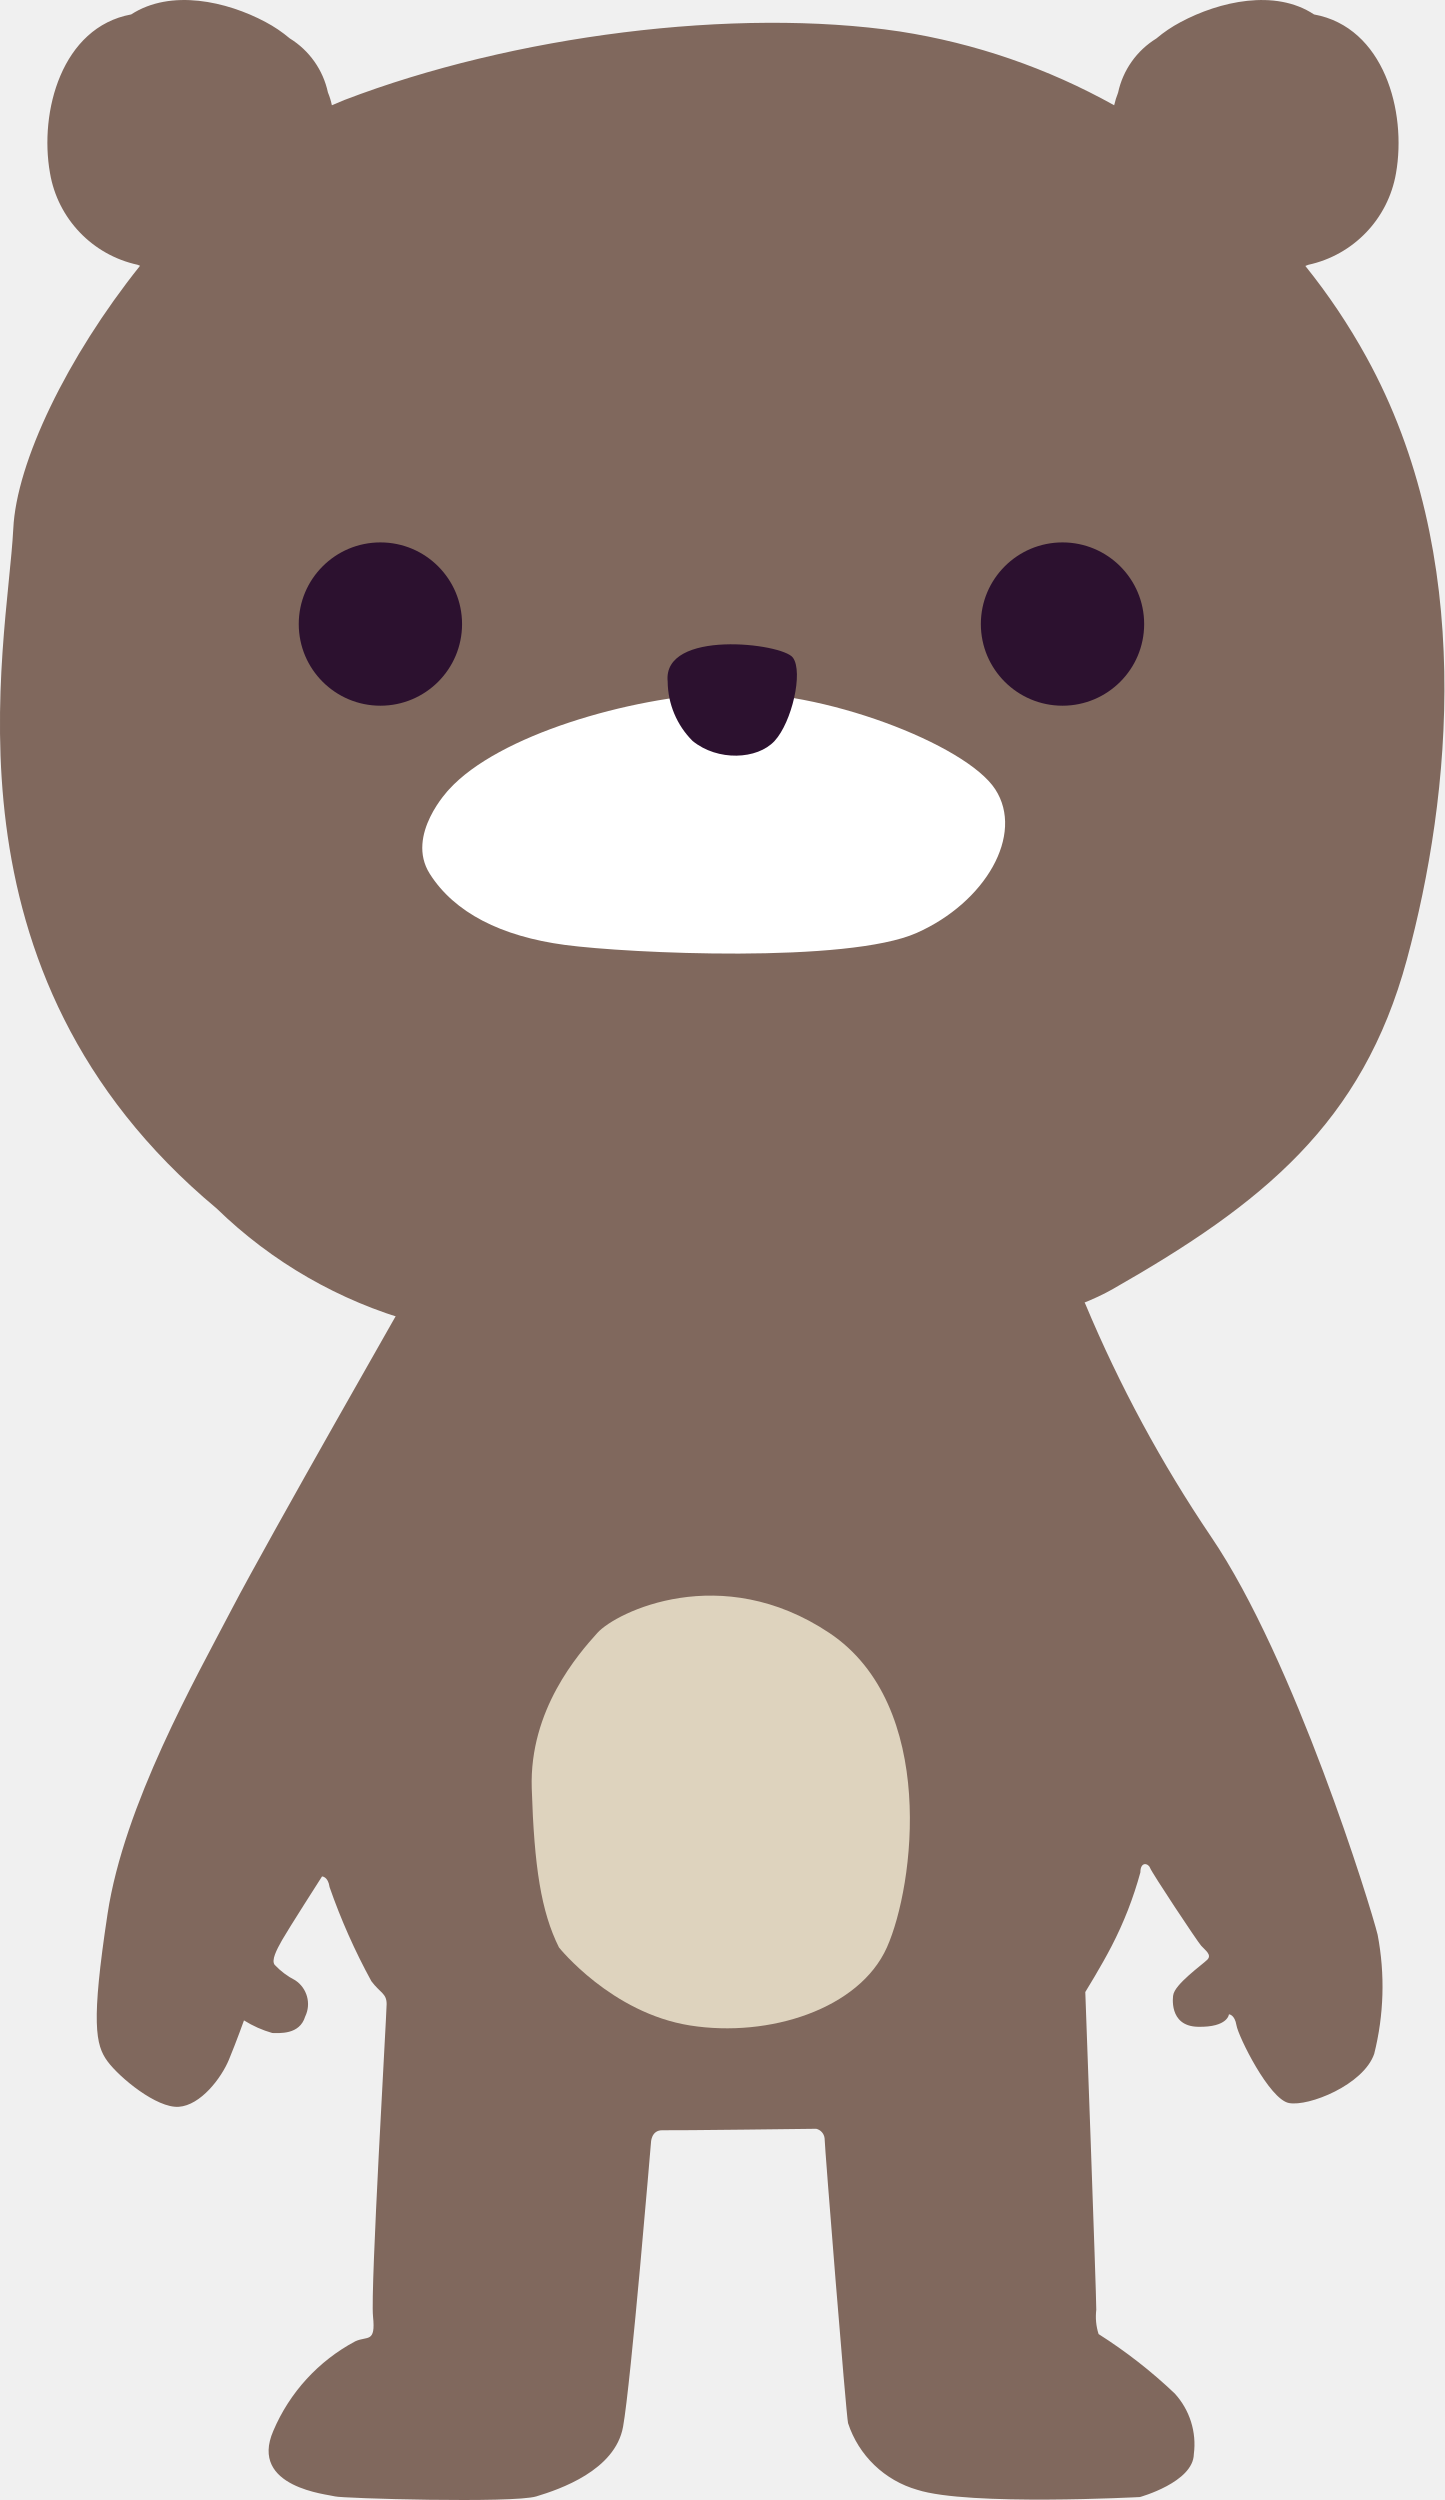
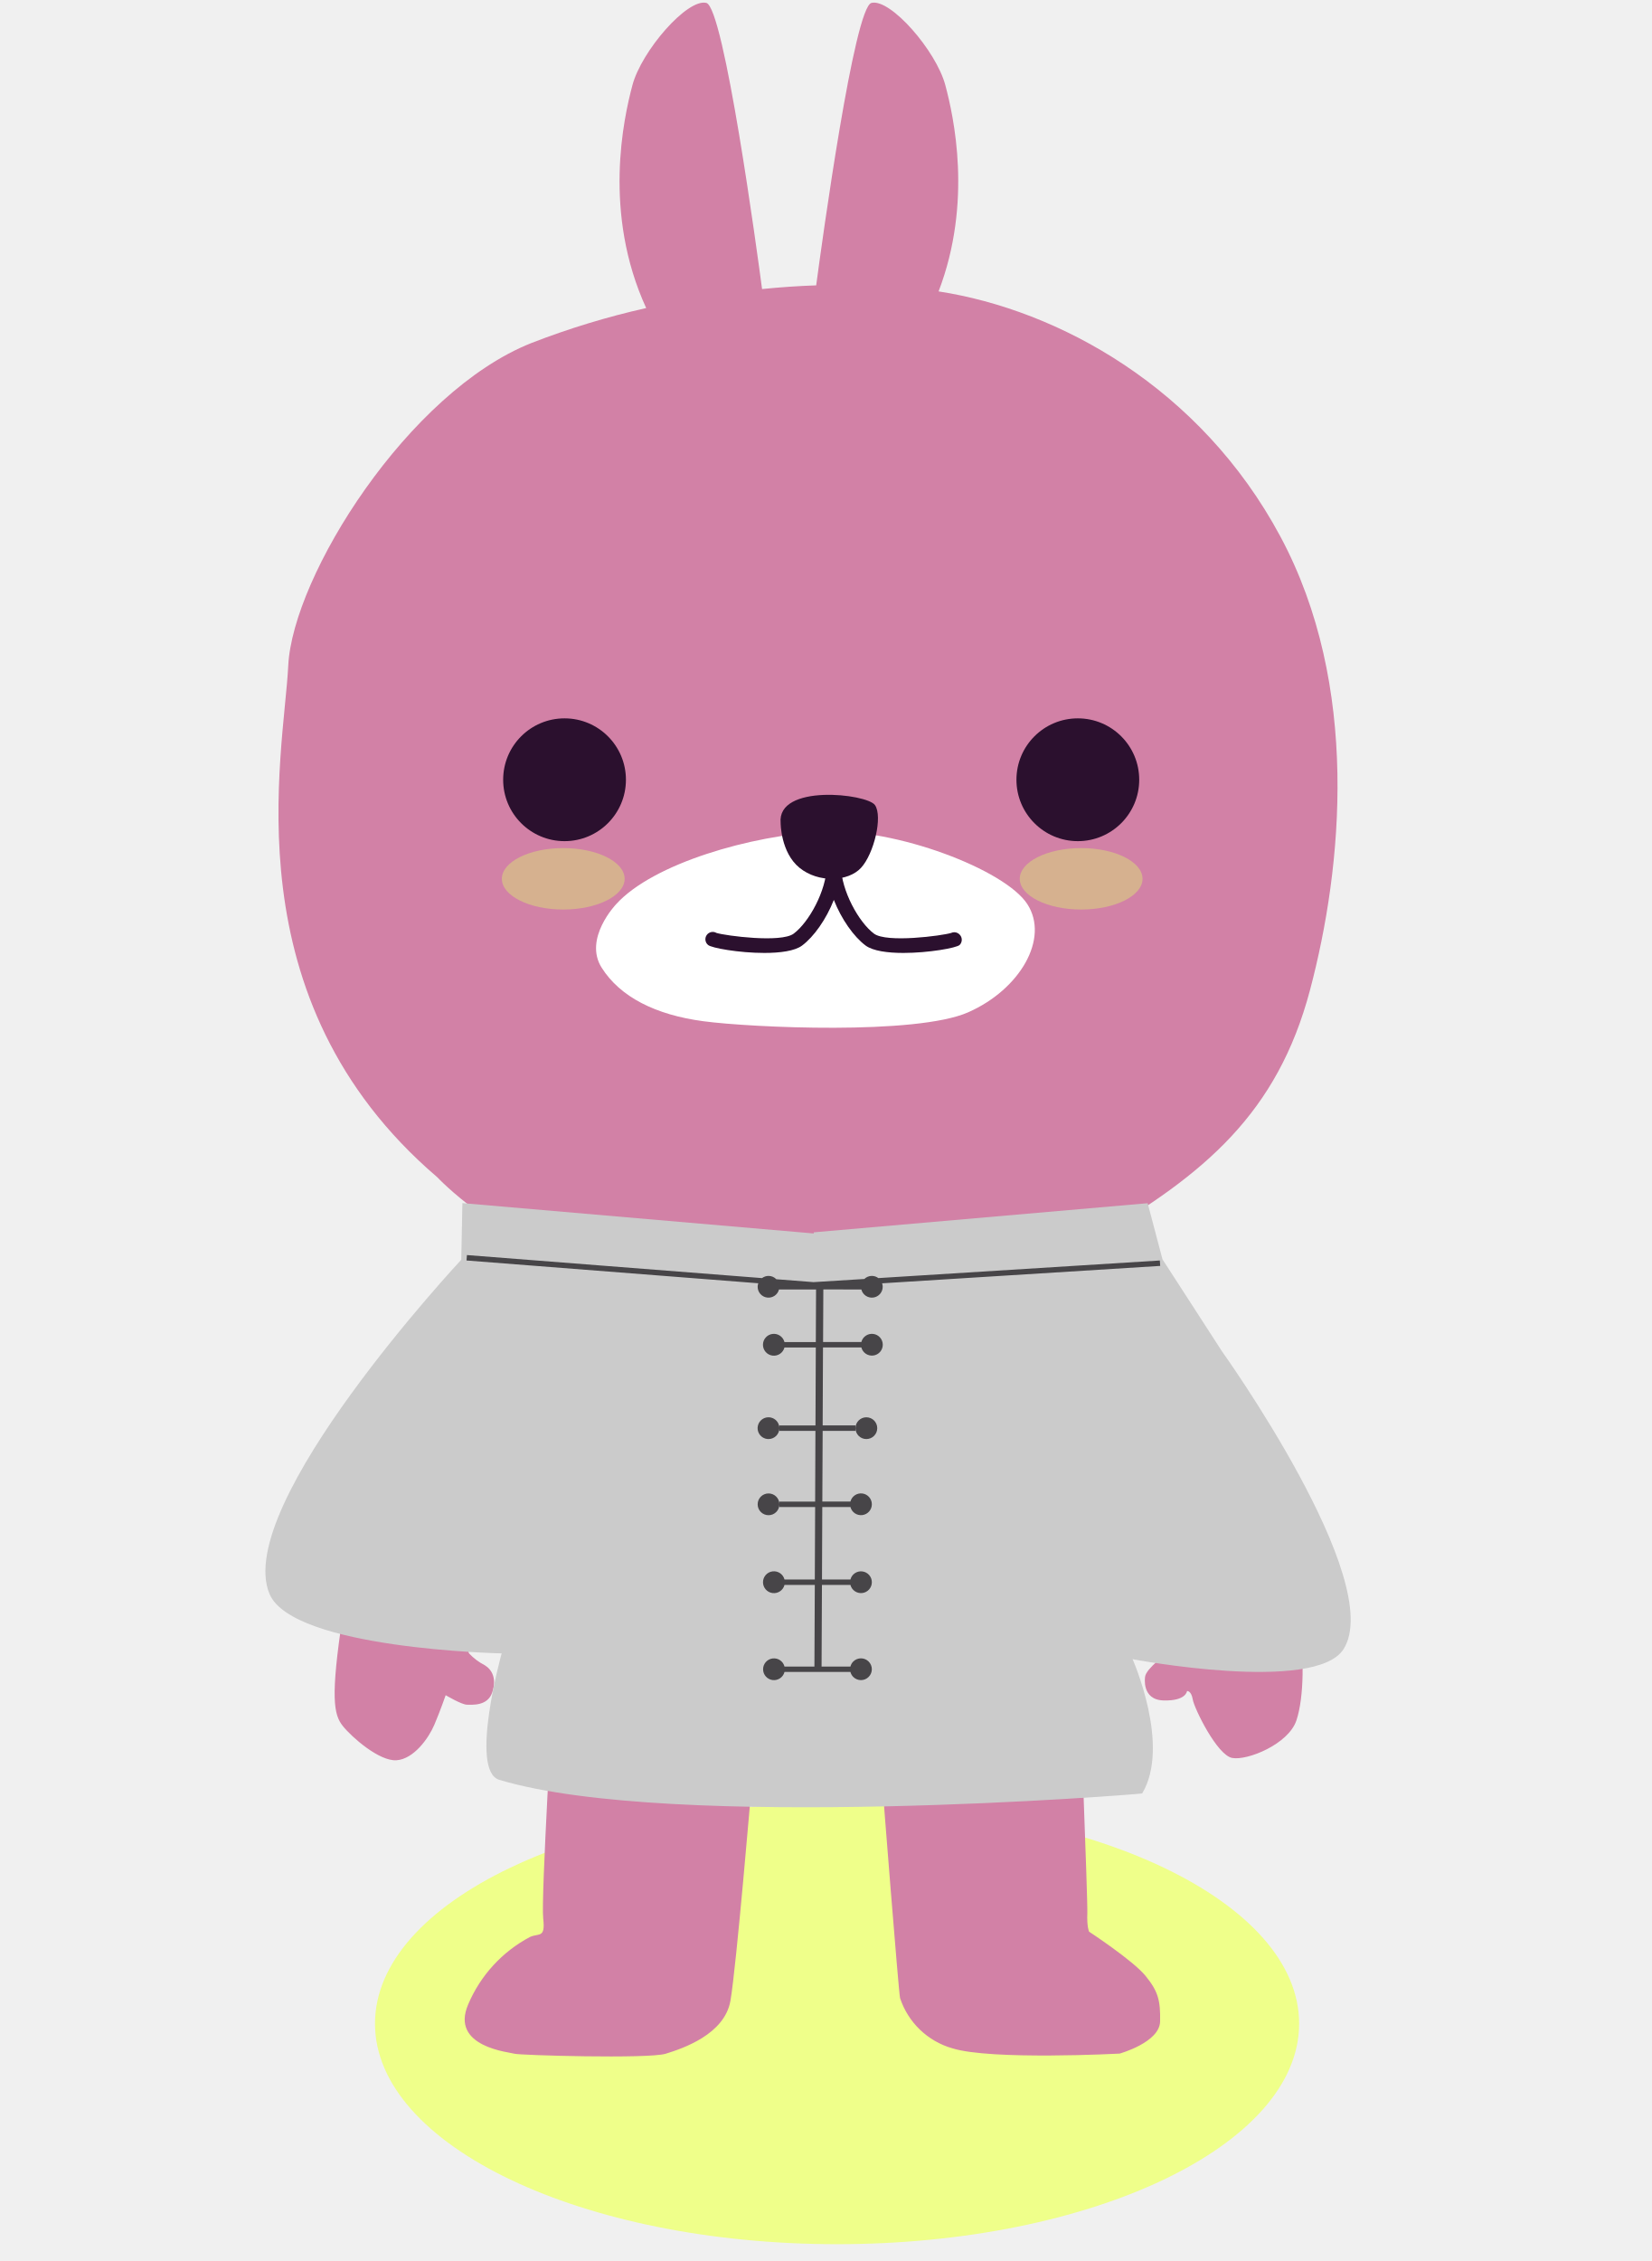
- <svg xmlns="http://www.w3.org/2000/svg" viewBox="0 0 88.09 152.47">
+ <svg xmlns="http://www.w3.org/2000/svg" id="圖層_1" data-name="圖層 1" viewBox="0 0 393 538">
  <defs>
-     <style>.cls-1{fill:#80685d;}.cls-2{fill:#ded3be;}.cls-3{fill:#2c112f;}.cls-4{fill:#fff;}</style>
+     <style>.cls-1{fill:#efff8a;}.cls-2{fill:#d281a6;}.cls-3{fill:#ddb0a6;}.cls-4{fill:#2b102e;}.cls-5{fill:#d6b18f;}.cls-6{fill:#fff;}.cls-7{fill:#cbcbcb;}.cls-8{fill:#474548;}</style>
  </defs>
-   <g id="圖層_2" data-name="圖層 2">
-     <g id="圖層_1-2" data-name="圖層 1">
-       <path class="cls-1" d="M83.33,21.77a38.36,38.36,0,0,0-3.72-5.55l.18-.07a6.91,6.91,0,0,0,5.35-5.59c.66-3.75-.73-8.9-5-9.68C77.77-.69,74.37.08,72,1.35a8.31,8.31,0,0,0-1.48,1,5.14,5.14,0,0,0-2.33,3.3,5.28,5.28,0,0,0-.24.77,39.15,39.15,0,0,0-13.07-4.5C44.85.43,31.28,2.16,21,6.1l-.76.32A4.15,4.15,0,0,0,20,5.64a5.14,5.14,0,0,0-2.33-3.3,8.31,8.31,0,0,0-1.48-1C13.83.08,10.42-.69,8,.88c-4.23.78-5.62,5.93-4.95,9.68A6.9,6.9,0,0,0,8.4,16.15l.14.06C4.09,21.78,1,28.2.81,32.25c-.37,7.28-4.93,27,12.4,41.45a28,28,0,0,0,12,6.91c7,1.72,33.55,3.2,42.67-2S83.09,68.52,85.8,58.53,90,33.86,83.33,21.77Z" />
-       <path class="cls-1" d="M25.24,78.33s-8.88,15.54-11.1,19.8-6.57,11.93-7.58,18.59-.74,8,0,9,3,2.86,4.34,2.77,2.6-1.76,3.06-2.87.92-2.4.92-2.4a6.7,6.7,0,0,0,1.73.77c.43,0,1.66.12,2-1a1.74,1.74,0,0,0-.61-2.22,4.55,4.55,0,0,1-1.25-.94c-.21-.28.11-.9.46-1.52s2.43-3.87,2.43-3.87.37,0,.46.65a37.9,37.9,0,0,0,2.55,5.74c.53.71.93.74.93,1.39s-1,17.42-.83,19.06-.34,1.17-1.08,1.51a11.09,11.09,0,0,0-5,5.46c-1.51,3.48,3.39,3.88,3.76,4s10.86.43,12.28,0S37.52,150.67,38,148s1.7-17.31,1.7-17.31,0-.79.71-.77,9.37-.09,9.37-.09a.67.67,0,0,1,.51.58c0,.46,1.31,16.82,1.43,17.37a6.25,6.25,0,0,0,4.23,4.07c3.11,1,13.57.44,13.57.44s3.26-.9,3.29-2.62a4.59,4.59,0,0,0-1.17-3.7A30.35,30.35,0,0,0,67,142.35a3.5,3.5,0,0,1-.14-1.48c0-1.09-.67-19.38-.67-19.38s1-1.62,1.6-2.79a22.8,22.8,0,0,0,1.76-4.51c0-.67.48-.57.59-.27s2.87,4.47,3.12,4.75.67.55.37.85-2,1.5-2.08,2.17c0,0-.32,1.88,1.51,1.92s1.89-.76,1.89-.76.35,0,.46.67,2,4.51,3.2,4.74,4.55-1.11,5.2-3a16.87,16.87,0,0,0,.21-7.26c-.42-1.73-5.07-16.79-10.16-24.28a81.47,81.47,0,0,1-7.67-14.2l-.56-1.16Z" />
-       <path class="cls-2" d="M34.09,118.77s3.19,4,8,4.76,10.32-1,12-4.76S57.18,104,50.58,99.59s-13-1.28-14.15,0-4.15,4.68-4,9.47S33,116.58,34.09,118.77Z" />
-       <circle class="cls-3" cx="23.2" cy="38.06" r="4.98" />
-       <circle class="cls-3" cx="64.8" cy="38.06" r="4.98" />
-       <path class="cls-4" d="M27.39,48.14s-2.68,2.78-1.18,5.15,4.35,3.82,8.25,4.34S51.7,58.76,55.9,56.9s6.59-6,4.8-8.76S50.05,42,44.2,42.26,30.39,44.84,27.39,48.14Z" />
-       <path class="cls-3" d="M40.72,41.57a5.18,5.18,0,0,0,1.52,3.62c1.53,1.25,3.95,1.14,5,0S49,41,48.36,40.11,40.39,38.36,40.72,41.57Z" />
-     </g>
-   </g>
+   <ellipse class="cls-1" cx="199.22" cy="481.52" rx="109.97" ry="52.48" />
+   <path class="cls-2" d="M136.47,271.61s-26.08,45.64-32.6,58.14-19.29,35-22.28,54.6-2.17,23.64,0,26.35,8.7,8.42,12.77,8.15,7.61-5.16,9-8.42,2.71-7.06,2.71-7.06,3.81,2.26,5.07,2.26,4.89.36,6-2.9,0-5.43-1.81-6.52a13.34,13.34,0,0,1-3.67-2.76c-.61-.81.34-2.65,1.36-4.48s7.13-11.34,7.13-11.34,1.09.07,1.36,1.9,6,14.78,7.49,16.86,2.72,2.18,2.72,4.08-3,51.16-2.44,56-1,3.44-3.17,4.44a32.49,32.49,0,0,0-14.67,16c-4.44,10.23,10,11.41,11,11.77s31.88,1.27,36,0,14-4.62,15.4-12.59,5-50.84,5-50.84A2,2,0,0,1,181,423c2.25.07,27.51-.27,27.51-.27a2,2,0,0,1,1.49,1.7c.07,1.36,3.85,49.4,4.21,51a18.41,18.41,0,0,0,12.41,11.95c9.15,2.9,39.84,1.27,39.84,1.27S276,486,276.1,481s-.47-7.17-3.46-10.84-13.45-10.53-13.45-10.53-.54-1.15-.41-4.35-2-56.91-2-56.91,3-4.75,4.7-8.19,5.07-11.23,5.17-13.22,1.4-1.68,1.74-.8,8.42,13.11,9.17,13.93,2,1.63,1.08,2.51-5.9,4.41-6.11,6.38c0,0-.95,5.5,4.42,5.64s5.56-2.24,5.56-2.24,1-.14,1.36,2,5.78,13.24,9.38,13.92,13.37-3.26,15.28-8.9,1.83-16.23.61-21.32-14.88-49.31-29.82-71.31S259.8,280.85,256.82,275l-1.63-3.4Z" />
+   <path class="cls-3" d="M162.45,390.38s9.37,11.76,23.43,13.95,30.3-2.92,35.3-13.95,9.06-43.53-10.31-56.34-38.11-3.75-41.55,0-12.18,13.74-11.87,27.8S159.32,383.92,162.45,390.38Z" />
+   <path class="cls-2" d="M304.71,127.63c-19-35.42-52.78-53.89-81.33-58.29,8.14-21.25,3.6-41.63,1.6-49.09C222.81,12.1,211.94-.4,207.41.69c-4.09,1-11.69,56.21-13.16,67.21q-6.36.22-12.88.88C180.25,60.32,172.32,1.7,168.1.69,163.56-.4,152.7,12.1,150.52,20.25c-2.11,7.92-7.11,30.42,3.27,53.05a190.66,190.66,0,0,0-27.31,8.32C97.19,93.22,69.66,137,68.6,158.41s-14.11,79.33,35.47,121.71c0,0,14.29,15.21,34.41,20.28s96,9.42,122.11-5.79,43.41-29.71,51.18-59S323.76,163.12,304.71,127.63Z" />
+   <circle class="cls-4" cx="134.36" cy="185.54" r="14.61" />
+   <circle class="cls-4" cx="256.52" cy="185.54" r="14.61" />
+   <ellipse class="cls-5" cx="134.05" cy="209.11" rx="14.61" ry="7.31" />
+   <ellipse class="cls-5" cx="257.31" cy="209.11" rx="14.61" ry="7.31" />
+   <path class="cls-6" d="M146.66,215.13s-7.87,8.18-3.46,15.14S156,241.48,167.41,243s50.63,3.33,63-2.12,19.38-17.57,14.09-25.75S213.2,197,196,197.87,155.47,205.44,146.66,215.13Z" />
+   <path class="cls-4" d="M185.79,195.84s0,7,4.49,10.65,11.58,3.34,14.65,0,5.2-12.2,3.31-14.92S184.85,186.42,185.79,195.84Z" />
+   <path class="cls-4" d="M228.38,222.37a1.75,1.75,0,0,0-2-.38c-2.18.67-15.37,2.41-18.37.17-3.62-2.7-7.76-10.17-7.89-16.15a.68.68,0,0,0,0-.14.88.88,0,0,0,0-.17,1.09,1.09,0,0,0-.05-.17,1,1,0,0,0,0-.16,1.09,1.09,0,0,0-.08-.15.64.64,0,0,0-.08-.14l-.1-.14a1.31,1.31,0,0,0-.11-.12,1436023117705.19,1436023117705.19,0,0,1-.26-.22l-.14-.08-.15-.08-.16-.06-.17,0-.17,0-.16,0h-.07l-.16,0-.18,0-.16,0-.16.06-.15.08-.15.08-.13.11-.12.11a1.31,1.31,0,0,0-.11.12l-.1.14a.64.64,0,0,0-.08.14,1.09,1.09,0,0,0-.08.15,1,1,0,0,0-.06.16,1.54,1.54,0,0,1,0,.17c0,.05,0,.11,0,.17s0,.09,0,.14c-.13,6-4.27,13.45-7.89,16.15-3,2.24-16.19.5-18.37-.17a1.75,1.75,0,0,0-2,2.86c.76.71,7.36,1.9,13.39,1.9,3.75,0,7.27-.46,9-1.77,2.78-2.08,5.73-6.23,7.54-10.85,1.82,4.62,4.76,8.77,7.55,10.85,1.76,1.31,5.29,1.77,9,1.77,6,0,12.63-1.19,13.39-1.9A1.75,1.75,0,0,0,228.38,222.37Z" />
+   <path class="cls-7" d="M290.85,321.58l-14.18-21.92-3.53-13.36-78.9,6.88-.58.06v.26l-83.61-7.22-.27,13.47s-54.55,58.42-45.63,79.54c5.55,13.13,55.24,14.13,55.24,14.13s-7.77,27.93-.56,30.09c41.16,12.37,152.89,3.38,153,3.24,6.85-11.41-2.28-31.95-2.28-31.95s43.44,8.21,50.2-2.38C330,376.3,290.85,321.58,290.85,321.58Zm-97,97.84Z" />
+   <path class="cls-8" d="M205,306.83a2.58,2.58,0,0,0,5.08-.65,2.76,2.76,0,0,0-.14-.82l66.18-4.14-.08-1.29-67,4.19a2.52,2.52,0,0,0-1.55-.52,2.56,2.56,0,0,0-1.78.73l-12.09.75-8.86-.69a2.54,2.54,0,0,0-1.85-.79,2.58,2.58,0,0,0-1.55.52l-70.23-5.48-.1,1.29,69.44,5.42a2.54,2.54,0,0,0-.15.83,2.58,2.58,0,0,0,5.08.65h8.82l-.06,12.51h-7.46a2.6,2.6,0,1,0,0,1.29h7.46l-.08,18.55h-8.59v.65a2.59,2.59,0,1,0-2.58,2.59,2.59,2.59,0,0,0,2.58-2.59v.64h8.58L194,357.3h-8.5v.64a2.59,2.59,0,1,0-2.58,2.6,2.59,2.59,0,0,0,2.58-2.6v.65H194l-.08,17.25h-7.21a2.6,2.6,0,1,0,0,1.29h7.21l-.09,19.42h-7.12a2.59,2.59,0,1,0,0,1.29H202.4a2.56,2.56,0,0,0,.67,1.18,2.59,2.59,0,1,0,0-3.66,2.54,2.54,0,0,0-.67,1.19h-6.87l.09-19.42h6.78a2.59,2.59,0,1,0,0-1.29h-6.77l.07-17.25h6.7a2.59,2.59,0,1,0,0-1.3h-6.69l.08-16.82h7.81v-1.3h-7.81l.08-18.55H205a2.59,2.59,0,1,0,0-1.29h-9.11l.06-12.51Z" />
+   <circle class="cls-8" cx="206.19" cy="339.83" r="2.59" />
</svg>
